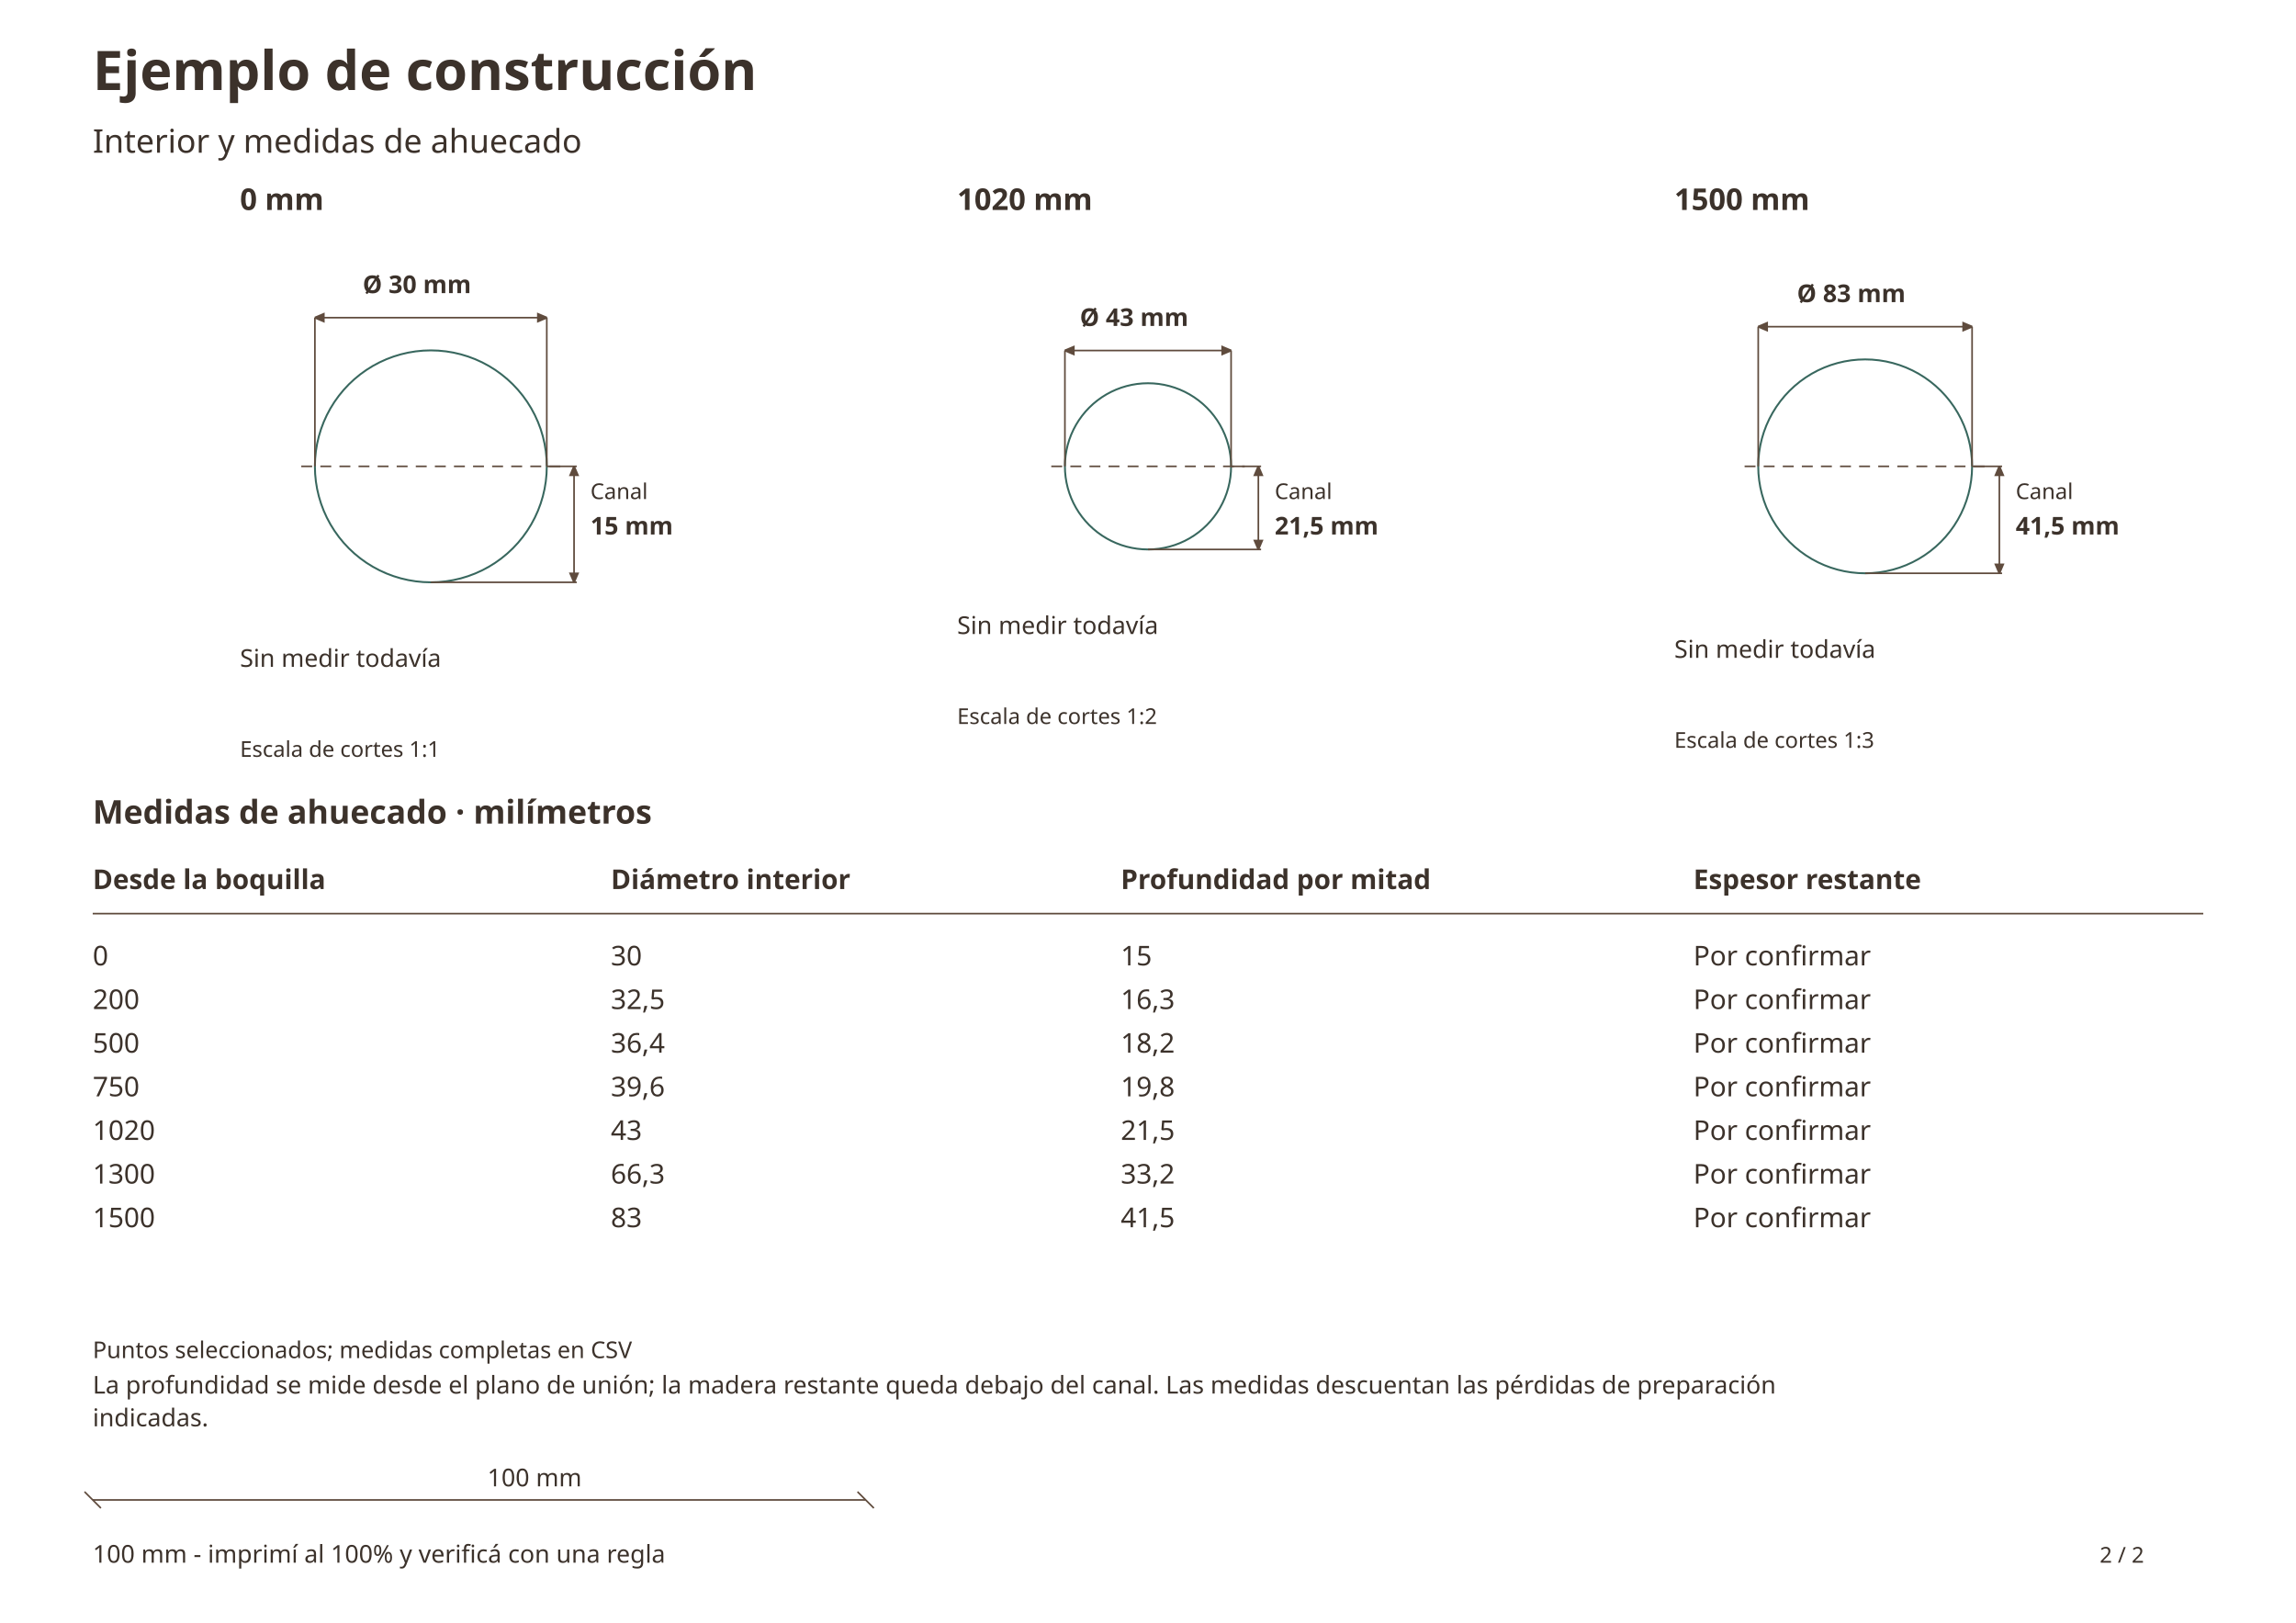
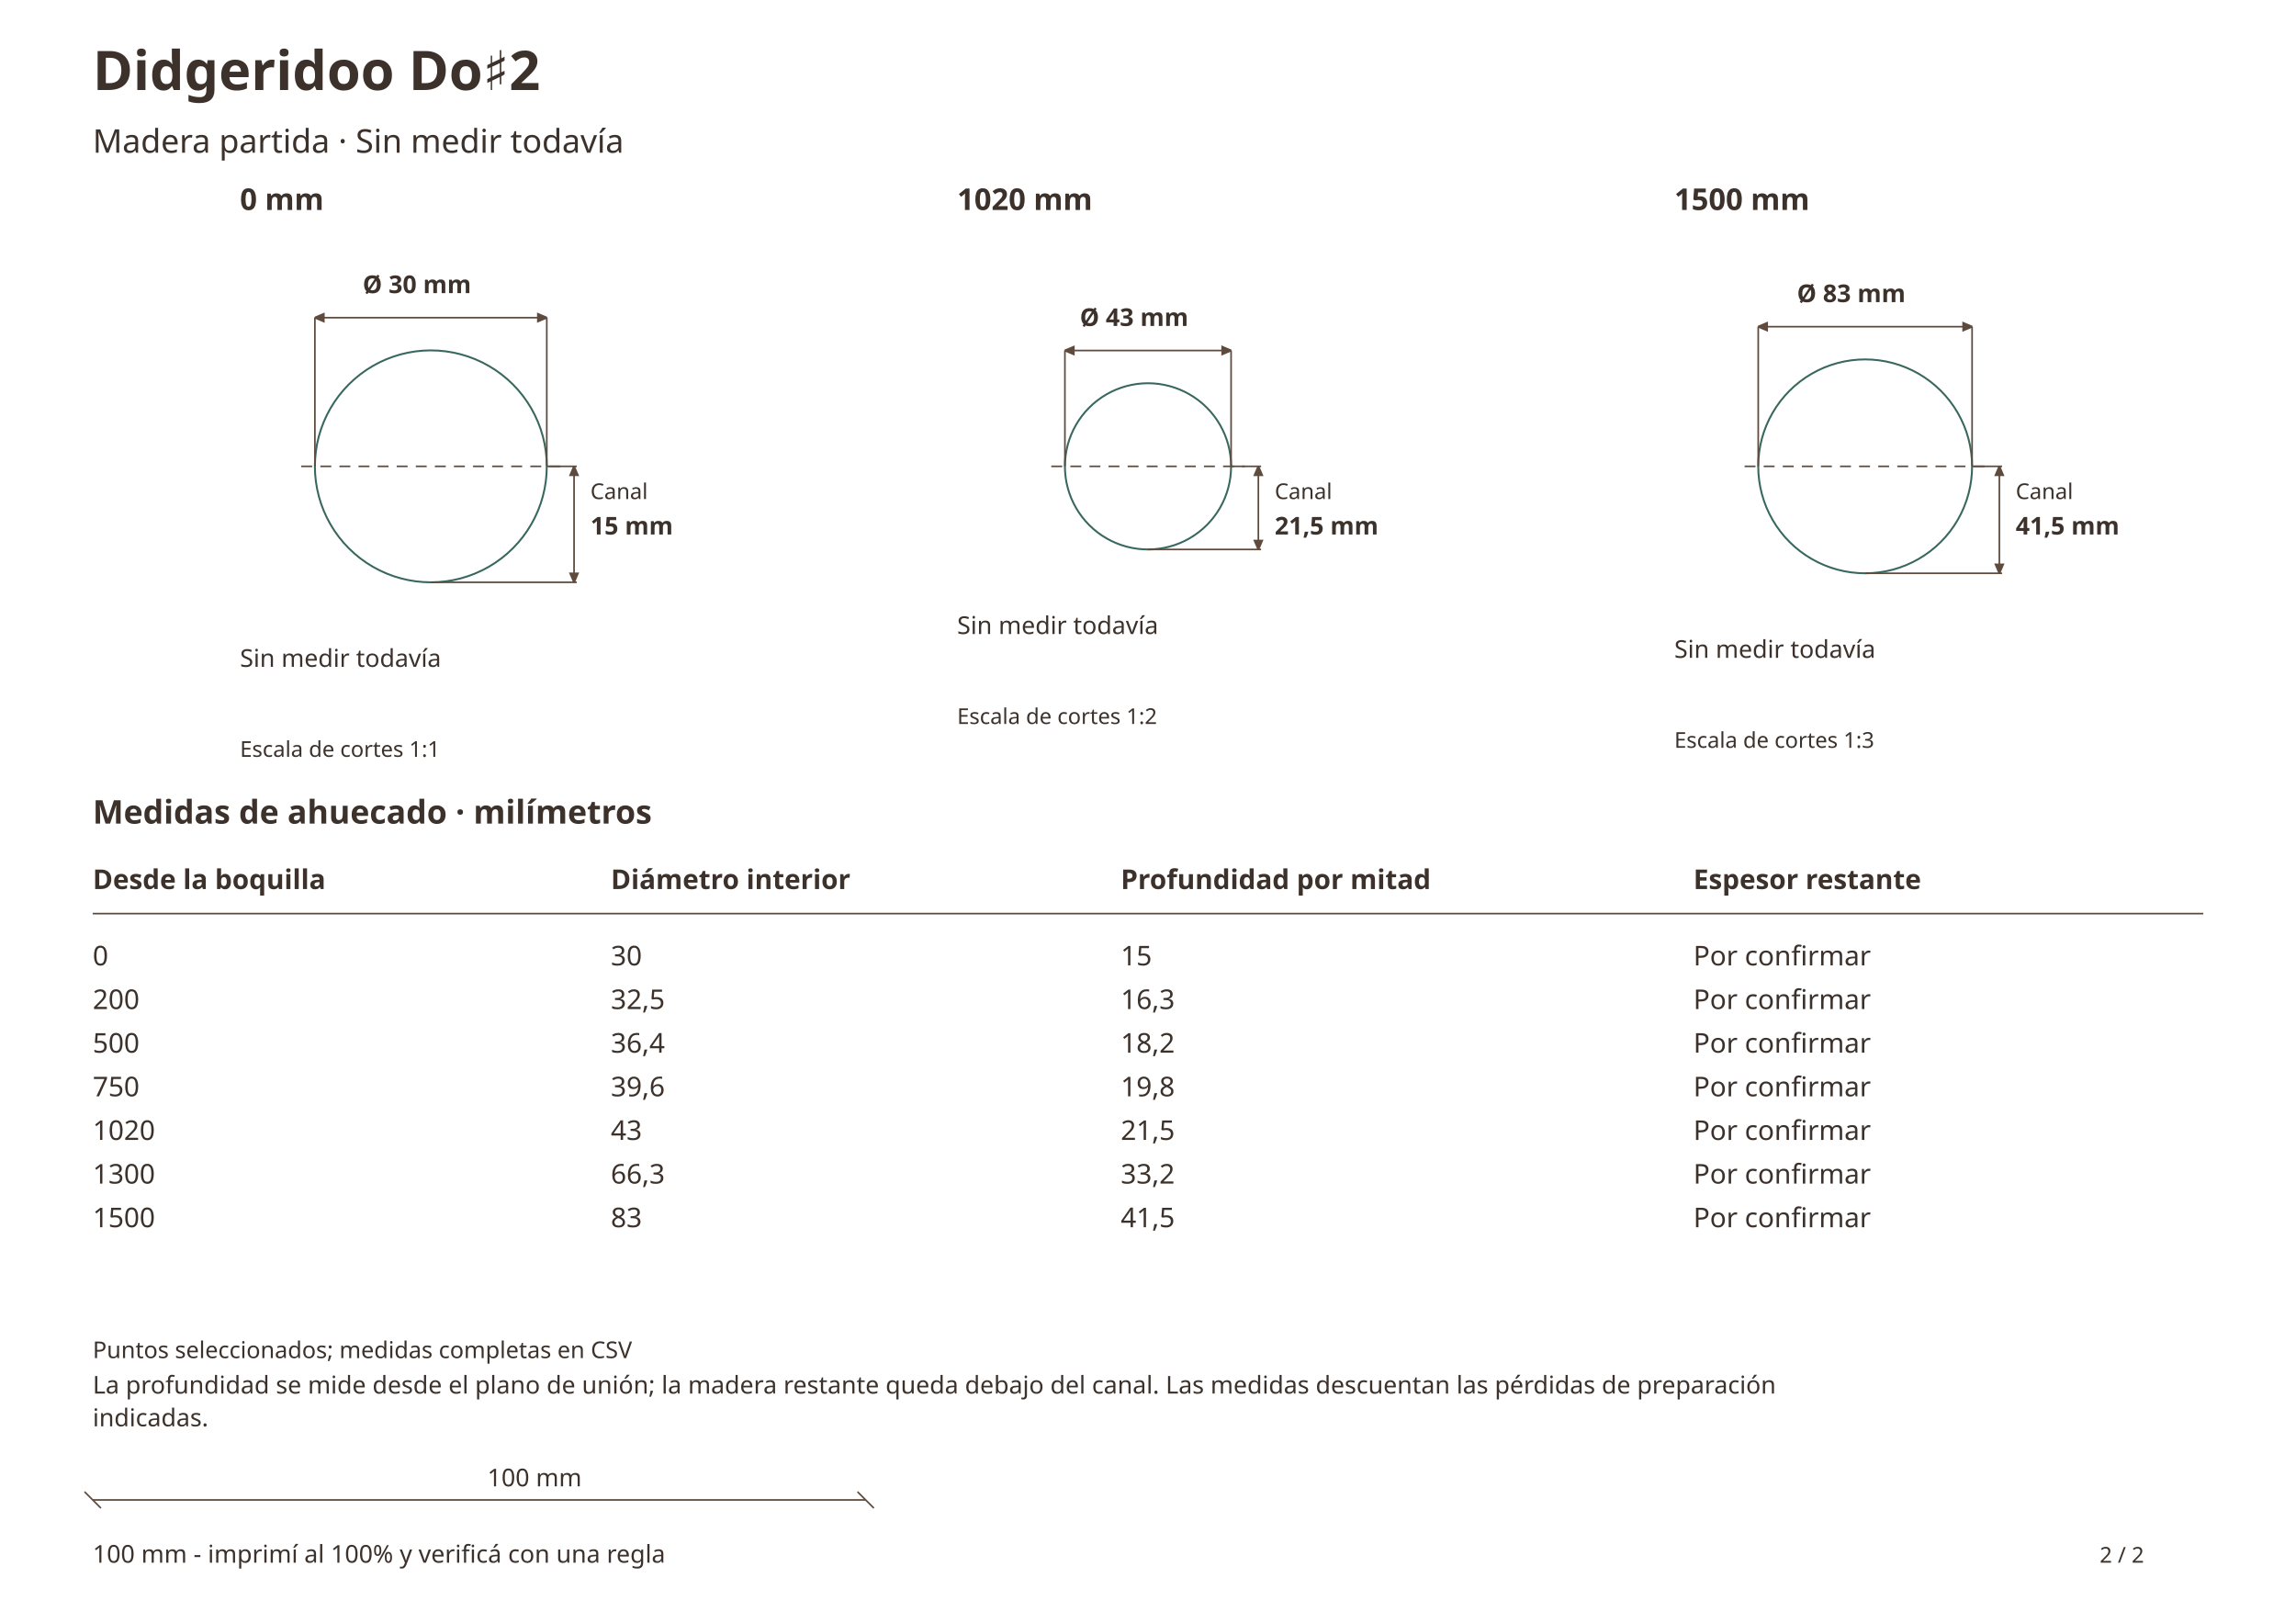
<svg xmlns="http://www.w3.org/2000/svg" width="842.0pt" height="595.0pt" viewBox="0 0 842.0 595.0" data-length-mm="1500.0">
  <polyline data-cavity="false" points="0,0 842,0 842,595 0,595 0,0" stroke="#ffffff" stroke-width="0.7" fill="#ffffff" stroke-dasharray="none" />
-   <text x="34" y="33" font-size="20.0" font-family="sans-serif" fill="#3c322b" font-weight="bold">Ejemplo de construcción</text>
-   <text x="34" y="56" font-size="12.0" font-family="sans-serif" fill="#3c322b" font-weight="normal">Interior y medidas de ahuecado</text>
+   <text x="34" y="33" font-size="20.0" font-family="sans-serif" fill="#3c322b" font-weight="bold">Didgeridoo Do♯2</text>
+   <text x="34" y="56" font-size="12.0" font-family="sans-serif" fill="#3c322b" font-weight="normal">Madera partida · Sin medir todavía</text>
  <text x="88" y="77" font-size="11.0" font-family="sans-serif" fill="#3c322b" font-weight="bold">0 mm</text>
  <polyline data-cavity="true" points="200.52,171 200.429,173.781 200.156,176.55 199.703,179.295 199.071,182.005 198.263,184.668 197.283,187.272 196.135,189.806 194.823,192.26 193.354,194.623 191.733,196.884 189.968,199.035 188.066,201.066 186.035,202.968 183.884,204.733 181.623,206.354 179.26,207.823 176.806,209.135 174.272,210.283 171.668,211.263 169.005,212.071 166.295,212.703 163.55,213.156 160.781,213.429 158,213.52 155.219,213.429 152.45,213.156 149.705,212.703 146.995,212.071 144.332,211.263 141.728,210.283 139.194,209.135 136.74,207.823 134.377,206.354 132.116,204.733 129.965,202.968 127.934,201.066 126.032,199.035 124.267,196.884 122.646,194.623 121.177,192.26 119.865,189.806 118.717,187.272 117.737,184.668 116.929,182.005 116.297,179.295 115.844,176.55 115.571,173.781 115.48,171 115.571,168.219 115.844,165.45 116.297,162.705 116.929,159.995 117.737,157.332 118.717,154.728 119.865,152.194 121.177,149.74 122.646,147.377 124.267,145.116 126.032,142.965 127.934,140.934 129.965,139.032 132.116,137.267 134.377,135.646 136.74,134.177 139.194,132.865 141.728,131.717 144.332,130.737 146.995,129.929 149.705,129.297 152.45,128.844 155.219,128.571 158,128.48 160.781,128.571 163.55,128.844 166.295,129.297 169.005,129.929 171.668,130.737 174.272,131.717 176.806,132.865 179.26,134.177 181.623,135.646 183.884,137.267 186.035,139.032 188.066,140.934 189.968,142.965 191.733,145.116 193.354,147.377 194.823,149.74 196.135,152.194 197.283,154.728 198.263,157.332 199.071,159.995 199.703,162.705 200.156,165.45 200.429,168.219 200.52,171 200.52,171" stroke="#38675e" stroke-width="0.7" fill="#ffffff" stroke-dasharray="none" />
  <polyline data-cavity="false" points="110.48,171 205.52,171" stroke="#5f4b3d" stroke-width="0.6" fill="none" stroke-dasharray="4 3" />
  <polyline data-cavity="false" points="115.48,171 115.48,116.48" stroke="#5f4b3d" stroke-width="0.6" fill="none" stroke-dasharray="none" />
  <polyline data-cavity="false" points="200.52,171 200.52,116.48" stroke="#5f4b3d" stroke-width="0.6" fill="none" stroke-dasharray="none" />
  <polyline data-cavity="false" points="115.48,116.48 200.52,116.48" stroke="#5f4b3d" stroke-width="0.6" fill="none" stroke-dasharray="none" />
  <polyline data-cavity="false" points="115.48,116.48 118.704,117.843 118.704,115.117 115.48,116.48" stroke="#5f4b3d" stroke-width="0.7" fill="#5f4b3d" stroke-dasharray="none" />
  <polyline data-cavity="false" points="200.52,116.48 197.296,115.117 197.296,117.843 200.52,116.48" stroke="#5f4b3d" stroke-width="0.7" fill="#5f4b3d" stroke-dasharray="none" />
  <text x="133" y="107.48" font-size="9.0" font-family="sans-serif" fill="#3c322b" font-weight="bold">Ø 30 mm</text>
  <polyline data-cavity="false" points="158,213.52 211.52,213.52" stroke="#5f4b3d" stroke-width="0.6" fill="none" stroke-dasharray="none" />
  <polyline data-cavity="false" points="200.52,171 211.52,171" stroke="#5f4b3d" stroke-width="0.6" fill="none" stroke-dasharray="none" />
  <polyline data-cavity="false" points="210.52,171 210.52,213.52" stroke="#5f4b3d" stroke-width="0.6" fill="none" stroke-dasharray="none" />
  <polyline data-cavity="false" points="210.52,171 209.157,174.224 211.883,174.224 210.52,171" stroke="#5f4b3d" stroke-width="0.7" fill="#5f4b3d" stroke-dasharray="none" />
  <polyline data-cavity="false" points="210.52,213.52 211.883,210.296 209.157,210.296 210.52,213.52" stroke="#5f4b3d" stroke-width="0.7" fill="#5f4b3d" stroke-dasharray="none" />
  <text x="216.52" y="196" font-size="9.0" font-family="sans-serif" fill="#3c322b" font-weight="bold">15 mm</text>
  <text x="216.52" y="183" font-size="8.0" font-family="sans-serif" fill="#3c322b" font-weight="normal">Canal</text>
  <text x="88" y="244.52" font-size="9.0" font-family="sans-serif" fill="#3c322b" font-weight="normal">Sin medir todavía</text>
  <text x="88" y="277.52" font-size="8.0" font-family="sans-serif" fill="#3c322b" font-weight="normal">Escala de cortes 1:1</text>
  <text x="351" y="77" font-size="11.0" font-family="sans-serif" fill="#3c322b" font-weight="bold">1020 mm</text>
  <polyline data-cavity="true" points="451.472,171 451.407,172.993 451.212,174.977 450.887,176.945 450.434,178.887 449.855,180.795 449.153,182.661 448.33,184.478 447.39,186.236 446.337,187.93 445.175,189.55 443.91,191.092 442.547,192.547 441.092,193.91 439.55,195.175 437.93,196.337 436.236,197.39 434.478,198.33 432.661,199.153 430.795,199.855 428.887,200.434 426.945,200.887 424.977,201.212 422.993,201.407 421,201.472 419.007,201.407 417.023,201.212 415.055,200.887 413.113,200.434 411.205,199.855 409.339,199.153 407.522,198.33 405.764,197.39 404.07,196.337 402.45,195.175 400.908,193.91 399.453,192.547 398.09,191.092 396.825,189.55 395.663,187.93 394.61,186.236 393.67,184.478 392.847,182.661 392.145,180.795 391.566,178.887 391.113,176.945 390.788,174.977 390.593,172.993 390.528,171 390.593,169.007 390.788,167.023 391.113,165.055 391.566,163.113 392.145,161.205 392.847,159.339 393.67,157.522 394.61,155.764 395.663,154.07 396.825,152.45 398.09,150.908 399.453,149.453 400.908,148.09 402.45,146.825 404.07,145.663 405.764,144.61 407.522,143.67 409.339,142.847 411.205,142.145 413.113,141.566 415.055,141.113 417.023,140.788 419.007,140.593 421,140.528 422.993,140.593 424.977,140.788 426.945,141.113 428.887,141.566 430.795,142.145 432.661,142.847 434.478,143.67 436.236,144.61 437.93,145.663 439.55,146.825 441.092,148.09 442.547,149.453 443.91,150.908 445.175,152.45 446.337,154.07 447.39,155.764 448.33,157.522 449.153,159.339 449.855,161.205 450.434,163.113 450.887,165.055 451.212,167.023 451.407,169.007 451.472,171 451.472,171" stroke="#38675e" stroke-width="0.7" fill="#ffffff" stroke-dasharray="none" />
  <polyline data-cavity="false" points="385.528,171 456.472,171" stroke="#5f4b3d" stroke-width="0.6" fill="none" stroke-dasharray="4 3" />
  <polyline data-cavity="false" points="390.528,171 390.528,128.528" stroke="#5f4b3d" stroke-width="0.6" fill="none" stroke-dasharray="none" />
  <polyline data-cavity="false" points="451.472,171 451.472,128.528" stroke="#5f4b3d" stroke-width="0.6" fill="none" stroke-dasharray="none" />
  <polyline data-cavity="false" points="390.528,128.528 451.472,128.528" stroke="#5f4b3d" stroke-width="0.6" fill="none" stroke-dasharray="none" />
  <polyline data-cavity="false" points="390.528,128.528 393.751,129.891 393.751,127.165 390.528,128.528" stroke="#5f4b3d" stroke-width="0.7" fill="#5f4b3d" stroke-dasharray="none" />
  <polyline data-cavity="false" points="451.472,128.528 448.249,127.165 448.249,129.891 451.472,128.528" stroke="#5f4b3d" stroke-width="0.7" fill="#5f4b3d" stroke-dasharray="none" />
  <text x="396" y="119.528" font-size="9.0" font-family="sans-serif" fill="#3c322b" font-weight="bold">Ø 43 mm</text>
  <polyline data-cavity="false" points="421,201.472 462.472,201.472" stroke="#5f4b3d" stroke-width="0.6" fill="none" stroke-dasharray="none" />
  <polyline data-cavity="false" points="451.472,171 462.472,171" stroke="#5f4b3d" stroke-width="0.6" fill="none" stroke-dasharray="none" />
  <polyline data-cavity="false" points="461.472,171 461.472,201.472" stroke="#5f4b3d" stroke-width="0.6" fill="none" stroke-dasharray="none" />
  <polyline data-cavity="false" points="461.472,171 460.109,174.224 462.835,174.224 461.472,171" stroke="#5f4b3d" stroke-width="0.7" fill="#5f4b3d" stroke-dasharray="none" />
  <polyline data-cavity="false" points="461.472,201.472 462.835,198.249 460.109,198.249 461.472,201.472" stroke="#5f4b3d" stroke-width="0.7" fill="#5f4b3d" stroke-dasharray="none" />
  <text x="467.472" y="196" font-size="9.0" font-family="sans-serif" fill="#3c322b" font-weight="bold">21,5 mm</text>
  <text x="467.472" y="183" font-size="8.0" font-family="sans-serif" fill="#3c322b" font-weight="normal">Canal</text>
  <text x="351" y="232.472" font-size="9.0" font-family="sans-serif" fill="#3c322b" font-weight="normal">Sin medir todavía</text>
  <text x="351" y="265.472" font-size="8.0" font-family="sans-serif" fill="#3c322b" font-weight="normal">Escala de cortes 1:2</text>
  <text x="614" y="77" font-size="11.0" font-family="sans-serif" fill="#3c322b" font-weight="bold">1500 mm</text>
  <polyline data-cavity="true" points="723.213,171 723.129,173.565 722.877,176.118 722.459,178.65 721.876,181.149 721.132,183.604 720.228,186.006 719.169,188.343 717.959,190.606 716.604,192.785 715.109,194.871 713.482,196.855 711.727,198.727 709.855,200.482 707.871,202.109 705.785,203.604 703.606,204.959 701.343,206.169 699.006,207.228 696.604,208.132 694.149,208.876 691.65,209.459 689.118,209.877 686.565,210.129 684,210.213 681.435,210.129 678.882,209.877 676.35,209.459 673.851,208.876 671.396,208.132 668.994,207.228 666.657,206.169 664.394,204.959 662.215,203.604 660.129,202.109 658.145,200.482 656.273,198.727 654.518,196.855 652.891,194.871 651.396,192.785 650.041,190.606 648.831,188.343 647.772,186.006 646.868,183.604 646.124,181.149 645.541,178.65 645.123,176.118 644.871,173.565 644.787,171 644.871,168.435 645.123,165.882 645.541,163.35 646.124,160.851 646.868,158.396 647.772,155.994 648.831,153.657 650.041,151.394 651.396,149.215 652.891,147.129 654.518,145.145 656.273,143.273 658.145,141.518 660.129,139.891 662.215,138.396 664.394,137.041 666.657,135.831 668.994,134.772 671.396,133.868 673.851,133.124 676.35,132.541 678.882,132.123 681.435,131.871 684,131.787 686.565,131.871 689.118,132.123 691.65,132.541 694.149,133.124 696.604,133.868 699.006,134.772 701.343,135.831 703.606,137.041 705.785,138.396 707.871,139.891 709.855,141.518 711.727,143.273 713.482,145.145 715.109,147.129 716.604,149.215 717.959,151.394 719.169,153.657 720.228,155.994 721.132,158.396 721.876,160.851 722.459,163.35 722.877,165.882 723.129,168.435 723.213,171 723.213,171" stroke="#38675e" stroke-width="0.7" fill="#ffffff" stroke-dasharray="none" />
  <polyline data-cavity="false" points="639.787,171 728.213,171" stroke="#5f4b3d" stroke-width="0.6" fill="none" stroke-dasharray="4 3" />
  <polyline data-cavity="false" points="644.787,171 644.787,119.787" stroke="#5f4b3d" stroke-width="0.6" fill="none" stroke-dasharray="none" />
  <polyline data-cavity="false" points="723.213,171 723.213,119.787" stroke="#5f4b3d" stroke-width="0.6" fill="none" stroke-dasharray="none" />
  <polyline data-cavity="false" points="644.787,119.787 723.213,119.787" stroke="#5f4b3d" stroke-width="0.6" fill="none" stroke-dasharray="none" />
  <polyline data-cavity="false" points="644.787,119.787 648.011,121.15 648.011,118.424 644.787,119.787" stroke="#5f4b3d" stroke-width="0.7" fill="#5f4b3d" stroke-dasharray="none" />
  <polyline data-cavity="false" points="723.213,119.787 719.989,118.424 719.989,121.15 723.213,119.787" stroke="#5f4b3d" stroke-width="0.7" fill="#5f4b3d" stroke-dasharray="none" />
  <text x="659" y="110.787" font-size="9.0" font-family="sans-serif" fill="#3c322b" font-weight="bold">Ø 83 mm</text>
  <polyline data-cavity="false" points="684,210.213 734.213,210.213" stroke="#5f4b3d" stroke-width="0.6" fill="none" stroke-dasharray="none" />
  <polyline data-cavity="false" points="723.213,171 734.213,171" stroke="#5f4b3d" stroke-width="0.6" fill="none" stroke-dasharray="none" />
  <polyline data-cavity="false" points="733.213,171 733.213,210.213" stroke="#5f4b3d" stroke-width="0.6" fill="none" stroke-dasharray="none" />
  <polyline data-cavity="false" points="733.213,171 731.85,174.224 734.576,174.224 733.213,171" stroke="#5f4b3d" stroke-width="0.7" fill="#5f4b3d" stroke-dasharray="none" />
  <polyline data-cavity="false" points="733.213,210.213 734.576,206.989 731.85,206.989 733.213,210.213" stroke="#5f4b3d" stroke-width="0.7" fill="#5f4b3d" stroke-dasharray="none" />
  <text x="739.213" y="196" font-size="9.0" font-family="sans-serif" fill="#3c322b" font-weight="bold">41,5 mm</text>
  <text x="739.213" y="183" font-size="8.0" font-family="sans-serif" fill="#3c322b" font-weight="normal">Canal</text>
  <text x="614" y="241.213" font-size="9.0" font-family="sans-serif" fill="#3c322b" font-weight="normal">Sin medir todavía</text>
  <text x="614" y="274.213" font-size="8.0" font-family="sans-serif" fill="#3c322b" font-weight="normal">Escala de cortes 1:3</text>
  <text x="34" y="302" font-size="12.0" font-family="sans-serif" fill="#3c322b" font-weight="bold">Medidas de ahuecado · milímetros</text>
  <text x="34" y="326" font-size="10.0" font-family="sans-serif" fill="#3c322b" font-weight="bold">Desde la boquilla</text>
  <text x="224" y="326" font-size="10.0" font-family="sans-serif" fill="#3c322b" font-weight="bold">Diámetro interior</text>
  <text x="411" y="326" font-size="10.0" font-family="sans-serif" fill="#3c322b" font-weight="bold">Profundidad por mitad</text>
  <text x="621" y="326" font-size="10.0" font-family="sans-serif" fill="#3c322b" font-weight="bold">Espesor restante</text>
  <polyline data-cavity="false" points="34,335 808,335" stroke="#5f4b3d" stroke-width="0.6" fill="none" stroke-dasharray="none" />
  <text x="34" y="354" font-size="10.0" font-family="sans-serif" fill="#3c322b" font-weight="normal">0</text>
  <text x="224" y="354" font-size="10.0" font-family="sans-serif" fill="#3c322b" font-weight="normal">30</text>
  <text x="411" y="354" font-size="10.0" font-family="sans-serif" fill="#3c322b" font-weight="normal">15</text>
  <text x="621" y="354" font-size="10.0" font-family="sans-serif" fill="#3c322b" font-weight="normal">Por confirmar</text>
  <text x="34" y="370" font-size="10.0" font-family="sans-serif" fill="#3c322b" font-weight="normal">200</text>
  <text x="224" y="370" font-size="10.0" font-family="sans-serif" fill="#3c322b" font-weight="normal">32,5</text>
  <text x="411" y="370" font-size="10.0" font-family="sans-serif" fill="#3c322b" font-weight="normal">16,3</text>
  <text x="621" y="370" font-size="10.0" font-family="sans-serif" fill="#3c322b" font-weight="normal">Por confirmar</text>
  <text x="34" y="386" font-size="10.0" font-family="sans-serif" fill="#3c322b" font-weight="normal">500</text>
  <text x="224" y="386" font-size="10.0" font-family="sans-serif" fill="#3c322b" font-weight="normal">36,4</text>
  <text x="411" y="386" font-size="10.0" font-family="sans-serif" fill="#3c322b" font-weight="normal">18,2</text>
  <text x="621" y="386" font-size="10.0" font-family="sans-serif" fill="#3c322b" font-weight="normal">Por confirmar</text>
  <text x="34" y="402" font-size="10.0" font-family="sans-serif" fill="#3c322b" font-weight="normal">750</text>
  <text x="224" y="402" font-size="10.0" font-family="sans-serif" fill="#3c322b" font-weight="normal">39,6</text>
  <text x="411" y="402" font-size="10.0" font-family="sans-serif" fill="#3c322b" font-weight="normal">19,8</text>
  <text x="621" y="402" font-size="10.0" font-family="sans-serif" fill="#3c322b" font-weight="normal">Por confirmar</text>
  <text x="34" y="418" font-size="10.0" font-family="sans-serif" fill="#3c322b" font-weight="normal">1020</text>
  <text x="224" y="418" font-size="10.0" font-family="sans-serif" fill="#3c322b" font-weight="normal">43</text>
  <text x="411" y="418" font-size="10.0" font-family="sans-serif" fill="#3c322b" font-weight="normal">21,5</text>
  <text x="621" y="418" font-size="10.0" font-family="sans-serif" fill="#3c322b" font-weight="normal">Por confirmar</text>
  <text x="34" y="434" font-size="10.0" font-family="sans-serif" fill="#3c322b" font-weight="normal">1300</text>
  <text x="224" y="434" font-size="10.0" font-family="sans-serif" fill="#3c322b" font-weight="normal">66,3</text>
  <text x="411" y="434" font-size="10.0" font-family="sans-serif" fill="#3c322b" font-weight="normal">33,2</text>
  <text x="621" y="434" font-size="10.0" font-family="sans-serif" fill="#3c322b" font-weight="normal">Por confirmar</text>
  <text x="34" y="450" font-size="10.0" font-family="sans-serif" fill="#3c322b" font-weight="normal">1500</text>
  <text x="224" y="450" font-size="10.0" font-family="sans-serif" fill="#3c322b" font-weight="normal">83</text>
  <text x="411" y="450" font-size="10.0" font-family="sans-serif" fill="#3c322b" font-weight="normal">41,5</text>
  <text x="621" y="450" font-size="10.0" font-family="sans-serif" fill="#3c322b" font-weight="normal">Por confirmar</text>
  <text x="34" y="498" font-size="8.5" font-family="sans-serif" fill="#3c322b" font-weight="normal">Puntos seleccionados; medidas completas en CSV</text>
  <text x="34" y="511" font-size="9.0" font-family="sans-serif" fill="#3c322b" font-weight="normal">La profundidad se mide desde el plano de unión; la madera restante queda debajo del canal. Las medidas descuentan las pérdidas de preparación</text>
  <text x="34" y="523" font-size="9.0" font-family="sans-serif" fill="#3c322b" font-weight="normal">indicadas.</text>
  <polyline data-cavity="false" points="34,550 317.465,550" stroke="#5f4b3d" stroke-width="0.6" fill="none" stroke-dasharray="none" />
  <polyline data-cavity="false" points="31,547 37,553" stroke="#5f4b3d" stroke-width="0.6" fill="none" stroke-dasharray="none" />
  <polyline data-cavity="false" points="314.465,547 320.465,553" stroke="#5f4b3d" stroke-width="0.6" fill="none" stroke-dasharray="none" />
  <text x="178.732" y="545" font-size="9.0" font-family="sans-serif" fill="#3c322b" font-weight="normal">100 mm</text>
  <text x="34" y="573" font-size="9.0" font-family="sans-serif" fill="#3c322b" font-weight="normal">100 mm - imprimí al 100% y verificá con una regla</text>
  <text x="770" y="573" font-size="8.0" font-family="sans-serif" fill="#3c322b" font-weight="normal">2 / 2</text>
</svg>
